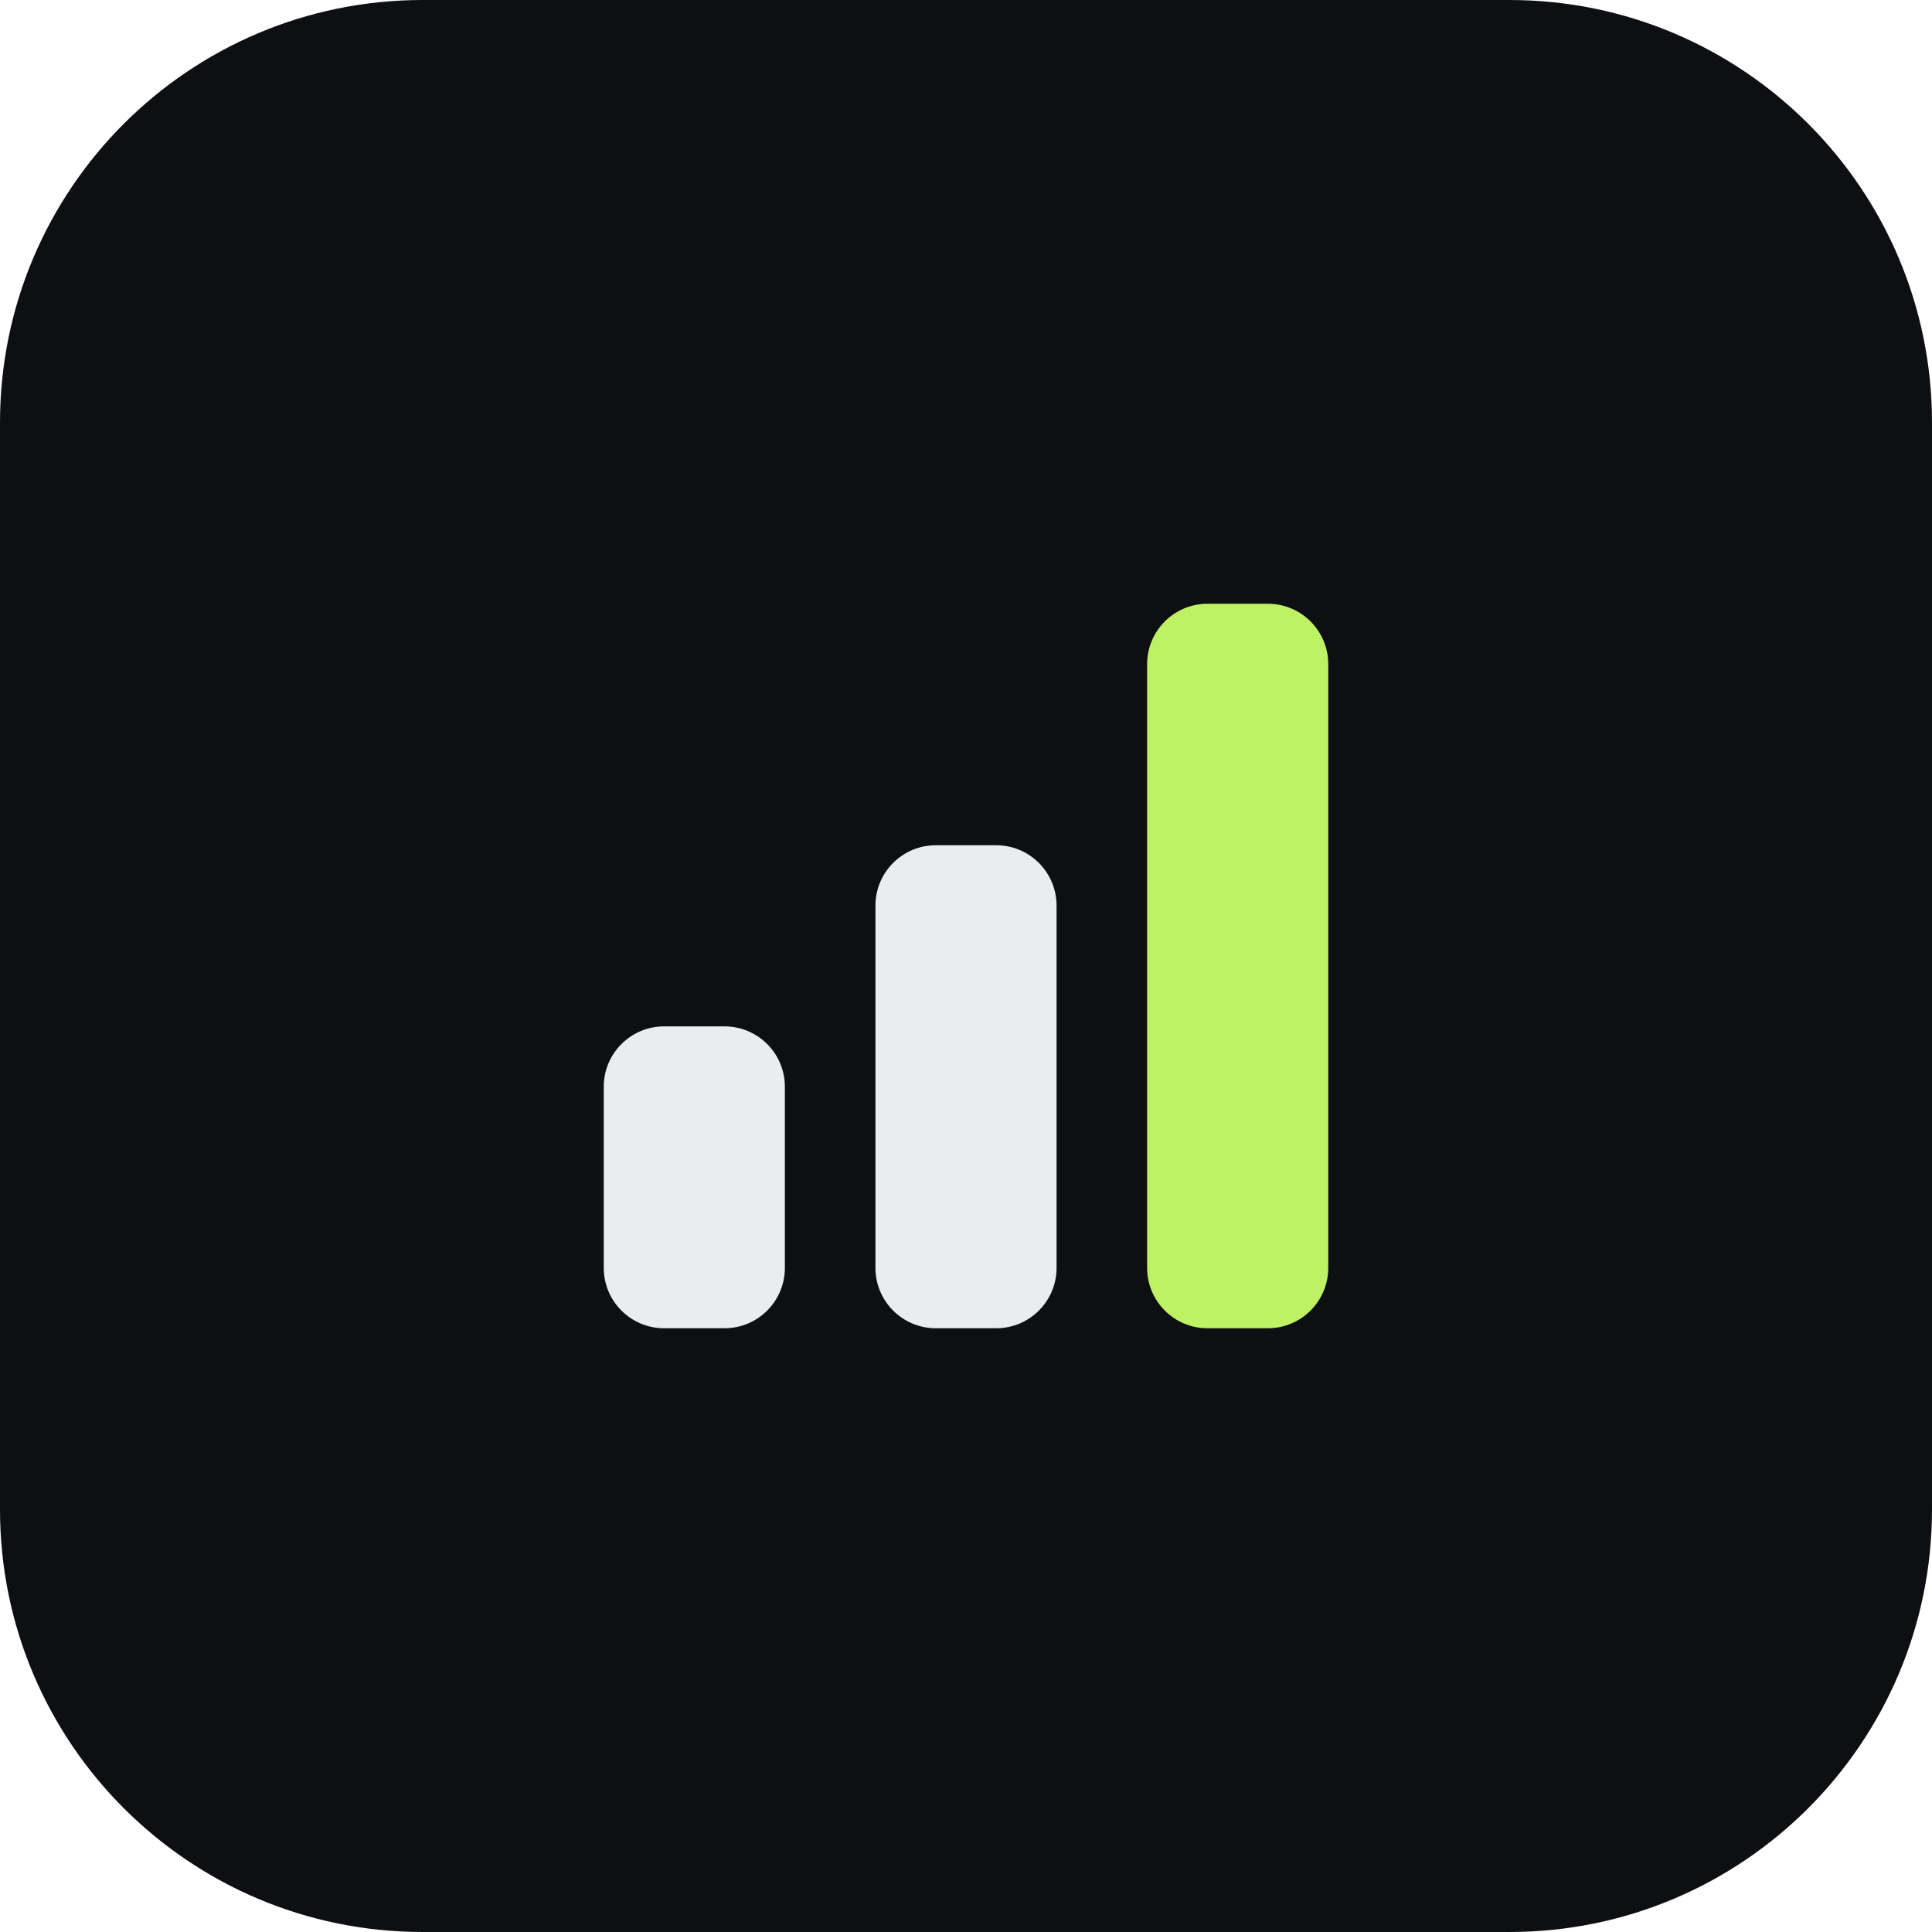
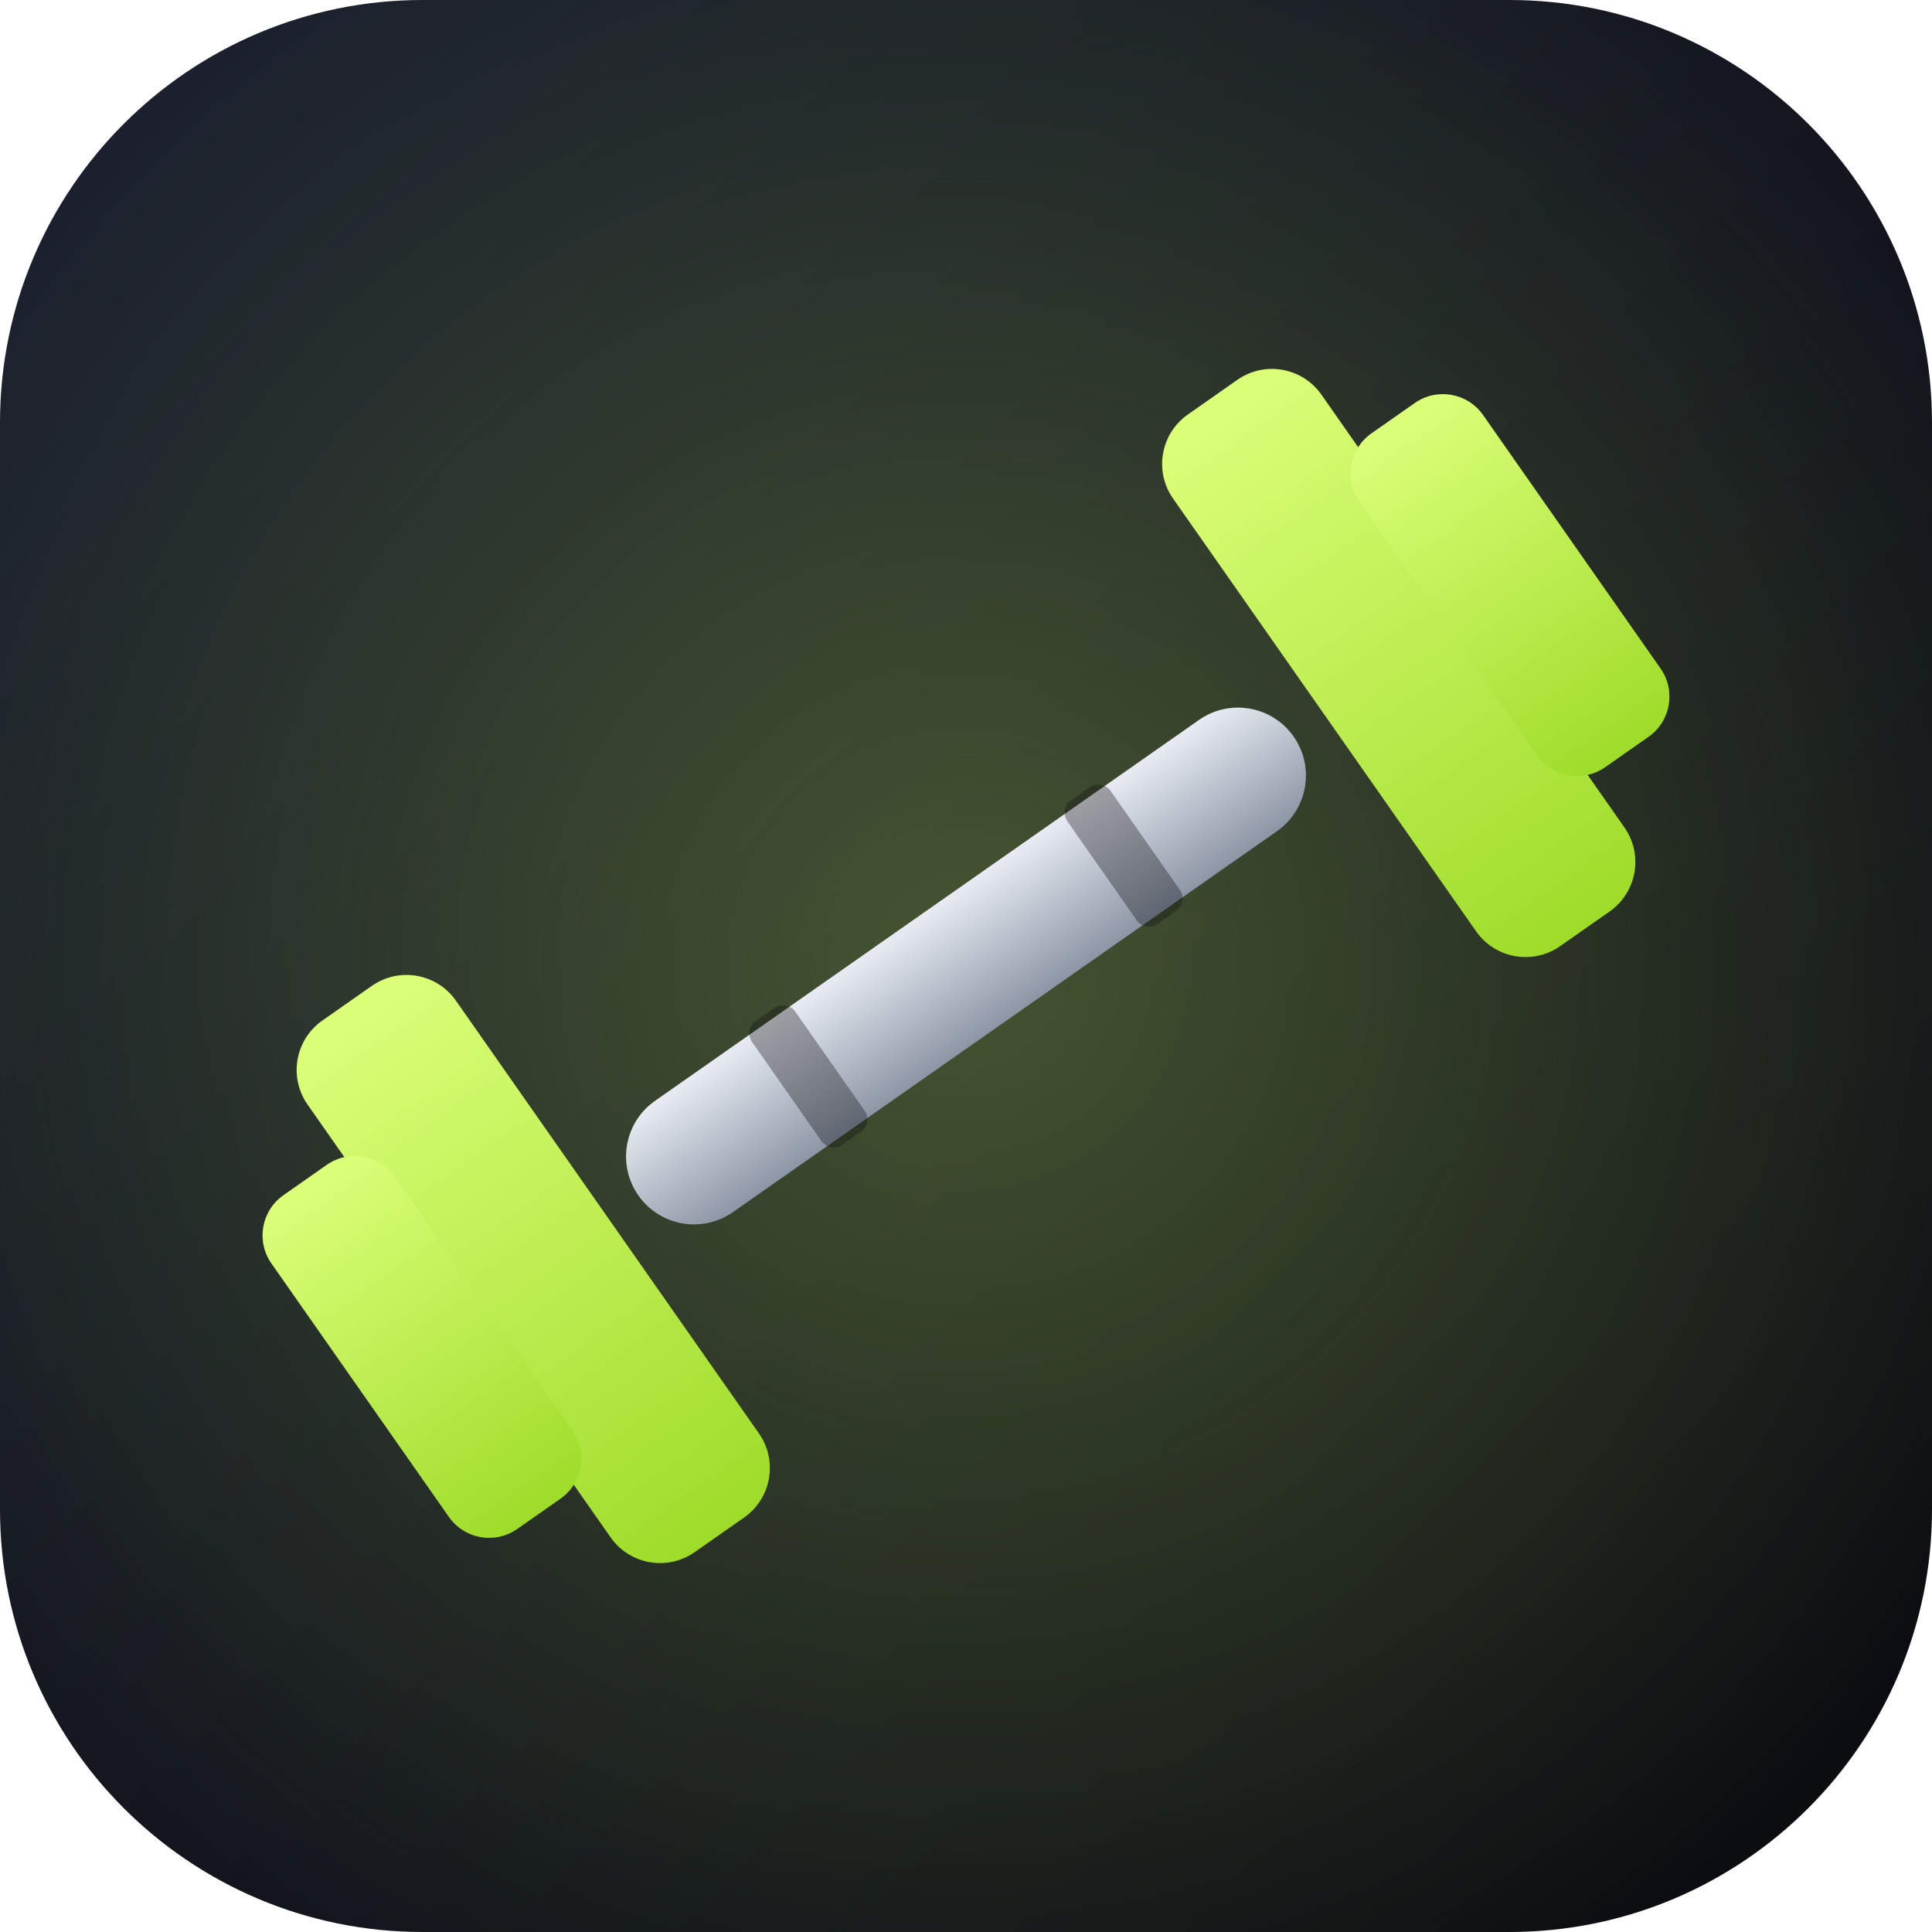
- <svg xmlns="http://www.w3.org/2000/svg" viewBox="0 0 64 64">
-   <rect width="64" height="64" rx="14" fill="#0e0f12" />
-   <rect x="20" y="34" width="6" height="10" rx="2" fill="#ebecf0" />
-   <rect x="29" y="28" width="6" height="16" rx="2" fill="#ebecf0" />
-   <rect x="38" y="20" width="6" height="24" rx="2" fill="#bef264" />
+ <svg xmlns="http://www.w3.org/2000/svg" viewBox="0 0 512 512" width="512" height="512">
+   <defs>
+     <linearGradient id="bg" x1="0" y1="0" x2="1" y2="1">
+       <stop offset="0" stop-color="#1d2230" />
+       <stop offset="1" stop-color="#0a0b0f" />
+     </linearGradient>
+     <linearGradient id="a" x1="0" y1="0" x2="0" y2="1">
+       <stop offset="0" stop-color="#dcff7a" />
+       <stop offset="1" stop-color="#9fdc2a" />
+     </linearGradient>
+     <linearGradient id="m" x1="0" y1="0" x2="0" y2="1">
+       <stop offset="0" stop-color="#e8ecf2" />
+       <stop offset="1" stop-color="#8d96a6" />
+     </linearGradient>
+     <radialGradient id="g" cx=".5" cy=".5" r=".6">
+       <stop offset="0" stop-color="#c8f560" stop-opacity=".28" />
+       <stop offset="1" stop-color="#c8f560" stop-opacity="0" />
+     </radialGradient>
+   </defs>
+   <rect width="512" height="512" rx="112" fill="url(#bg)" />
+   <rect width="512" height="512" rx="112" fill="url(#g)" />
+   <g transform="translate(256 256) scale(1) translate(-256 -256)">
+     <g transform="rotate(-35 256 256)">
+       <rect x="150" y="238" width="212" height="36" rx="18" fill="url(#m)" />
+       <rect x="92" y="170" width="48" height="172" rx="16" fill="url(#a)" />
+       <rect x="60" y="202" width="40" height="108" rx="13" fill="url(#a)" />
+       <rect x="372" y="170" width="48" height="172" rx="16" fill="url(#a)" />
+       <rect x="412" y="202" width="40" height="108" rx="13" fill="url(#a)" />
+       <rect x="198" y="236" width="14" height="40" rx="4" fill="#0e0f12" opacity=".35" />
+       <rect x="300" y="236" width="14" height="40" rx="4" fill="#0e0f12" opacity=".35" />
+     </g>
+   </g>
</svg>
